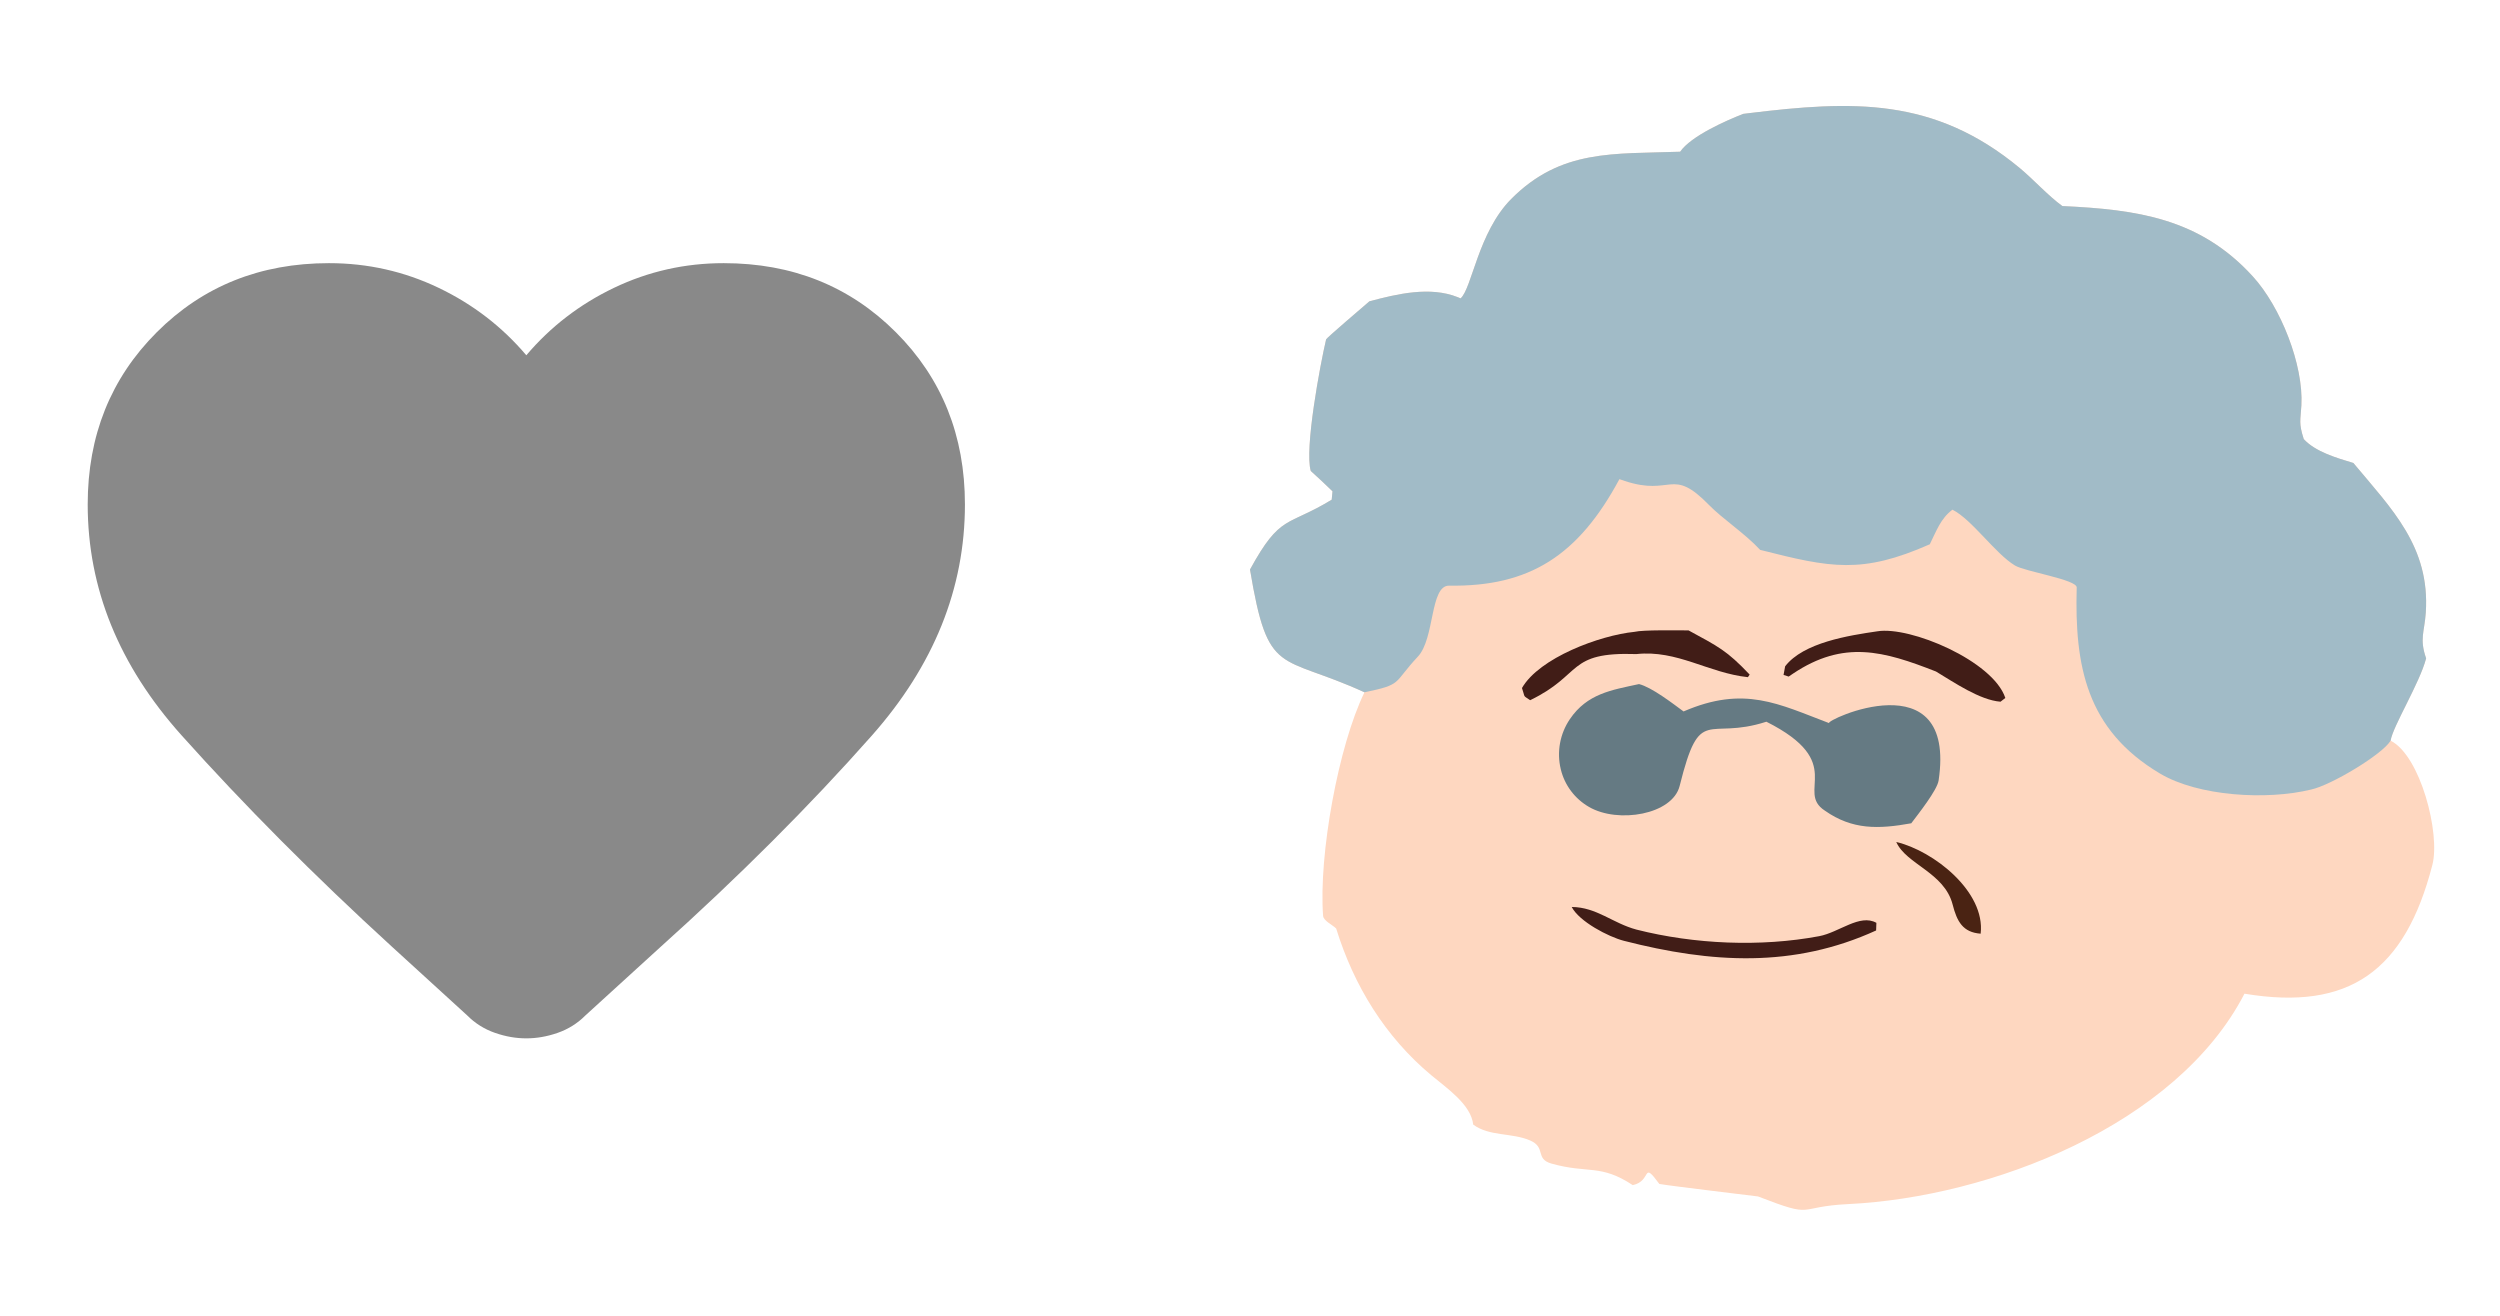
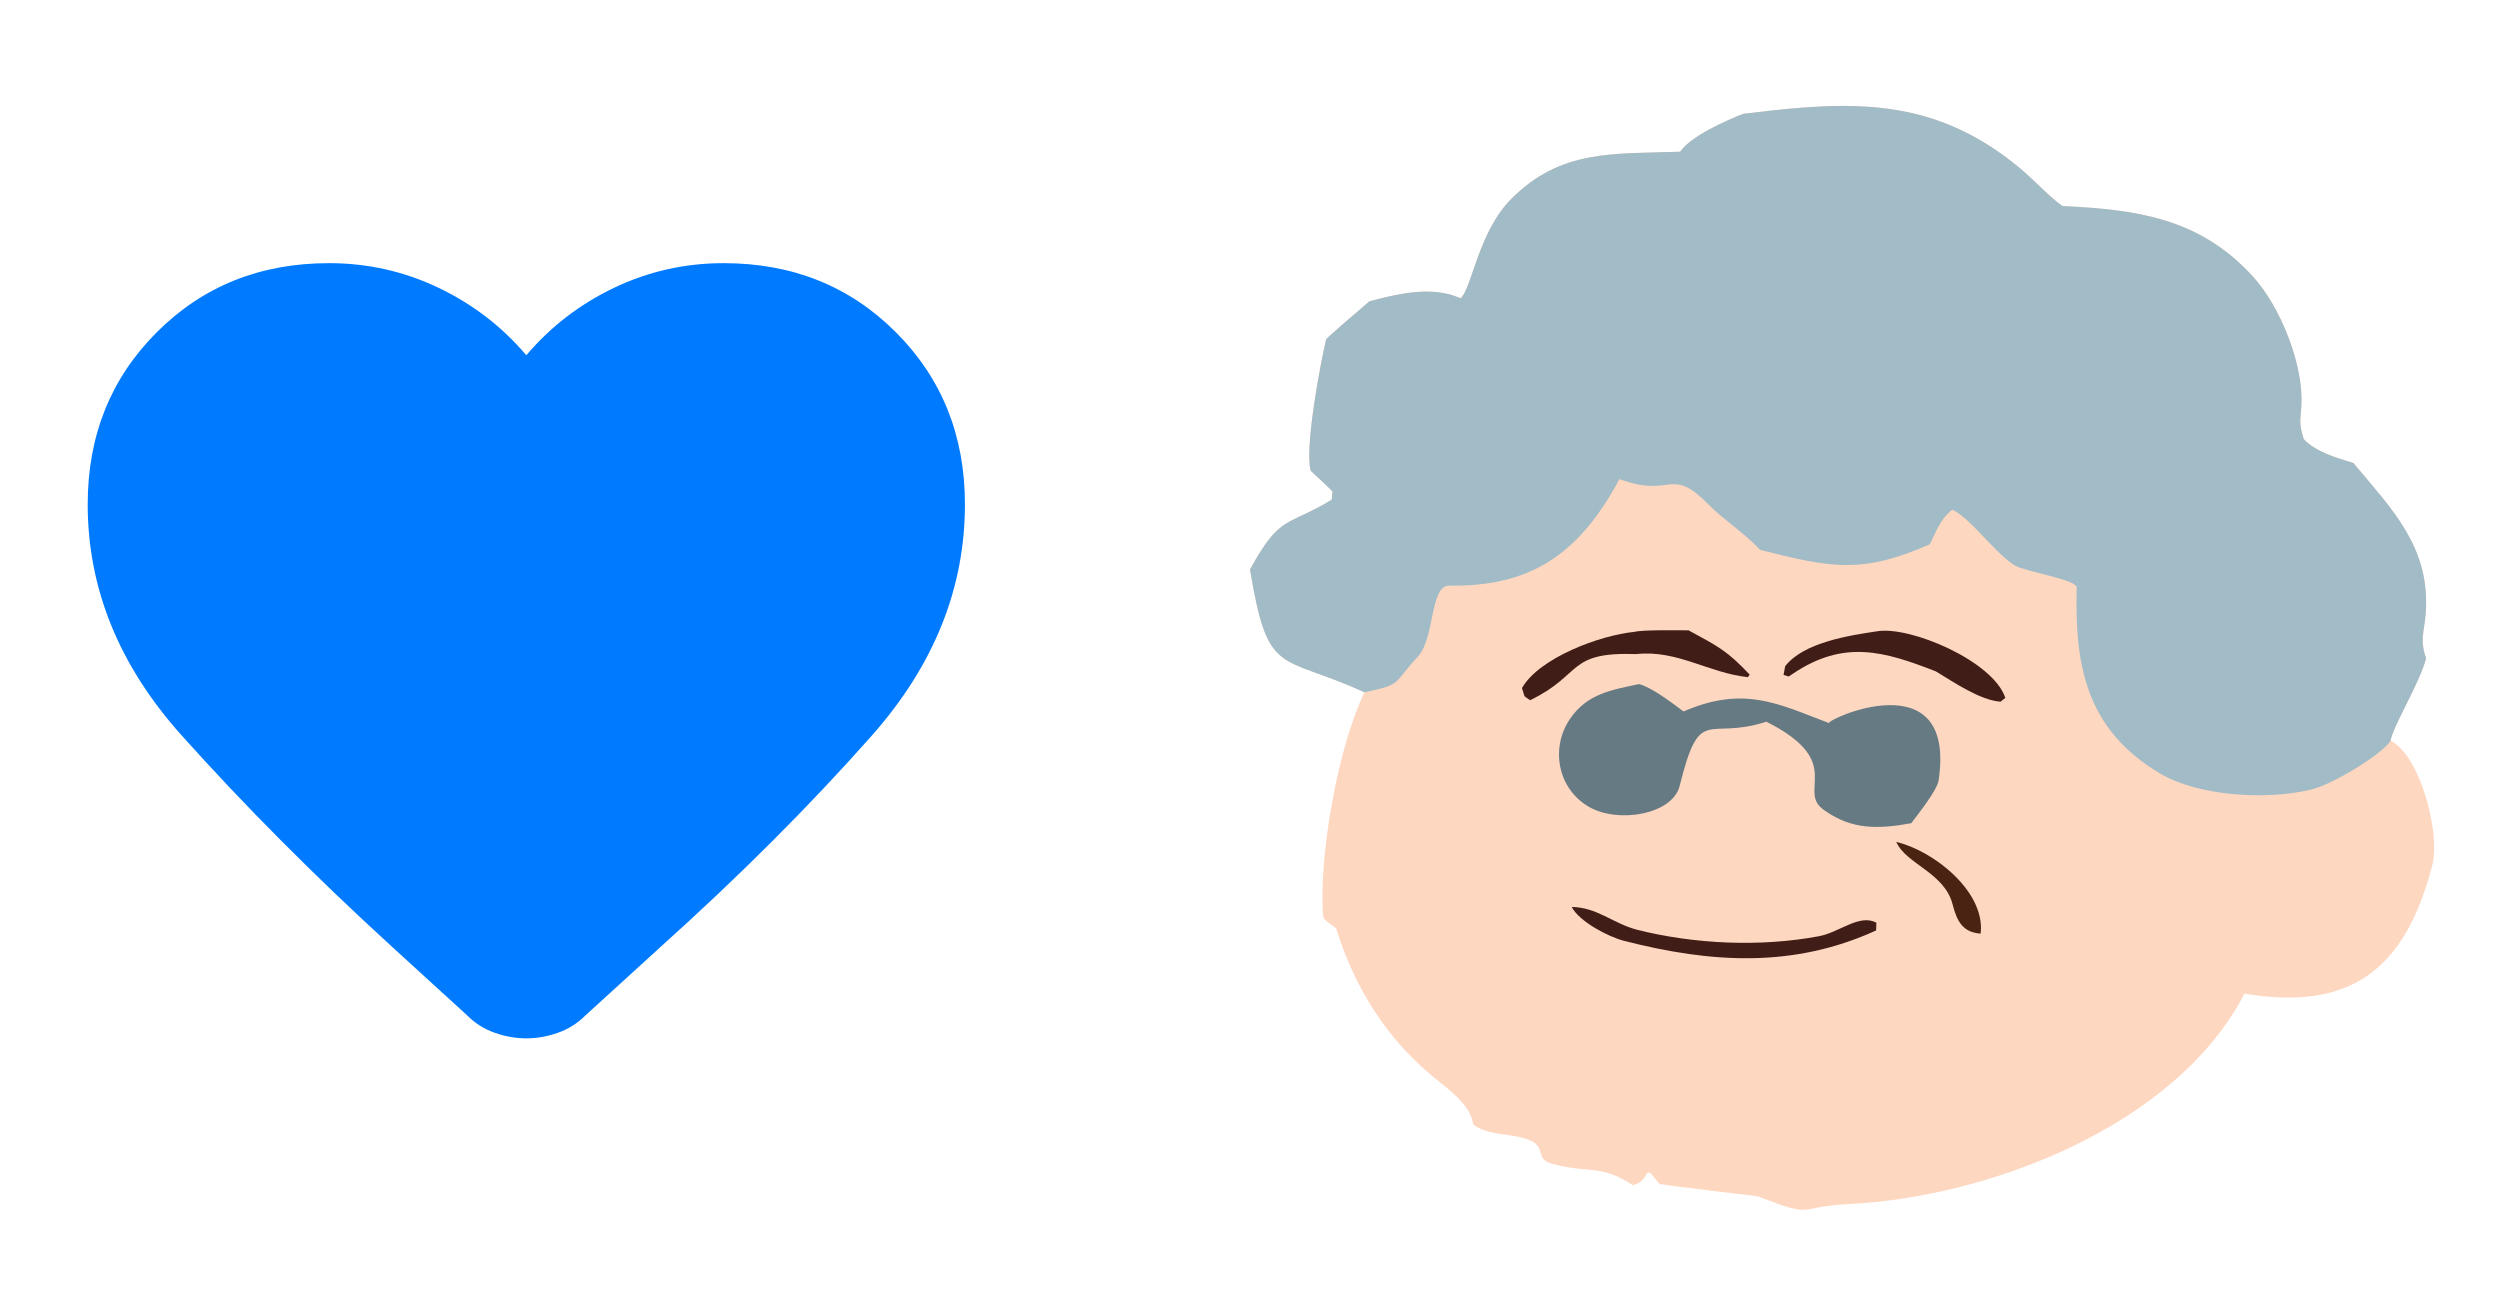
<svg xmlns="http://www.w3.org/2000/svg" width="38" height="20" viewBox="0 0 38 20" fill="none">
-   <path d="M8 15.783C7.844 15.783 7.686 15.756 7.525 15.7C7.364 15.644 7.222 15.556 7.1 15.433L5.95 14.383C4.772 13.306 3.708 12.236 2.758 11.175C1.808 10.114 1.333 8.944 1.333 7.667C1.333 6.622 1.683 5.75 2.383 5.05C3.083 4.35 3.956 4 5 4C5.589 4 6.144 4.125 6.667 4.375C7.189 4.625 7.633 4.967 8 5.4C8.367 4.967 8.811 4.625 9.333 4.375C9.856 4.125 10.411 4 11 4C12.044 4 12.917 4.35 13.617 5.05C14.317 5.75 14.667 6.622 14.667 7.667C14.667 8.944 14.194 10.117 13.25 11.183C12.306 12.25 11.233 13.322 10.033 14.4L8.9 15.433C8.778 15.556 8.636 15.644 8.475 15.7C8.314 15.756 8.156 15.783 8 15.783Z" fill="#898989" />
-   <path d="M26.496 1.731L26.585 1.72C28.146 1.53 29.395 1.471 30.7 2.554C30.914 2.732 31.131 2.975 31.348 3.132C32.483 3.185 33.438 3.317 34.244 4.203C34.666 4.666 35.015 5.545 34.981 6.162C34.968 6.393 34.938 6.427 35.017 6.674C35.195 6.868 35.521 6.962 35.771 7.037C36.355 7.738 36.938 8.31 36.872 9.31C36.852 9.609 36.773 9.707 36.877 10.007C36.779 10.384 36.371 11.039 36.337 11.258C36.789 11.484 37.096 12.666 36.972 13.147C36.556 14.76 35.709 15.37 34.116 15.104C33.081 17.107 30.249 18.197 28.096 18.302C27.277 18.342 27.613 18.531 26.722 18.186C26.719 18.184 25.407 18.029 25.222 17.996C24.951 17.629 25.115 17.951 24.818 18.014C24.327 17.689 24.139 17.843 23.584 17.687C23.328 17.615 23.505 17.442 23.258 17.335C22.98 17.215 22.639 17.276 22.393 17.094C22.359 16.787 21.988 16.538 21.755 16.343C21.054 15.758 20.579 14.983 20.31 14.114C20.26 14.061 20.117 13.998 20.111 13.921C20.042 12.994 20.345 11.331 20.74 10.523C19.444 9.93 19.276 10.309 19 8.657C19.465 7.806 19.564 8.01 20.242 7.595L20.254 7.468C20.145 7.36 20.037 7.262 19.924 7.159C19.825 6.829 20.068 5.535 20.157 5.158C20.162 5.139 20.734 4.649 20.815 4.58C21.242 4.466 21.736 4.349 22.158 4.517L22.201 4.535C22.373 4.387 22.468 3.53 22.97 3.025C23.727 2.263 24.527 2.343 25.538 2.306C25.706 2.066 26.229 1.837 26.496 1.731Z" fill="#FED7C0" />
-   <path d="M24.913 10.398C25.107 10.446 25.428 10.695 25.59 10.814C26.512 10.415 27.032 10.7 27.804 10.992C27.713 10.958 29.743 10.008 29.467 11.863C29.445 12.011 29.156 12.375 29.051 12.514C28.553 12.604 28.156 12.615 27.74 12.323C27.282 12.03 28.084 11.591 26.849 10.97C25.939 11.265 25.843 10.693 25.531 11.945C25.422 12.384 24.593 12.521 24.154 12.266C23.938 12.142 23.782 11.935 23.724 11.693C23.66 11.431 23.711 11.154 23.862 10.931C24.126 10.543 24.493 10.489 24.913 10.398Z" fill="#657A83" />
-   <path d="M26.496 1.731L26.585 1.72C28.146 1.53 29.395 1.471 30.7 2.554C30.914 2.732 31.131 2.975 31.348 3.132C32.483 3.185 33.438 3.317 34.244 4.203C34.666 4.666 35.015 5.545 34.981 6.162C34.968 6.393 34.938 6.427 35.017 6.674C35.195 6.868 35.521 6.962 35.771 7.037C36.355 7.738 36.938 8.31 36.872 9.31C36.852 9.609 36.773 9.707 36.877 10.007C36.779 10.384 36.371 11.039 36.337 11.258C36.215 11.466 35.43 11.937 35.129 12.001C34.456 12.166 33.415 12.104 32.834 11.759C31.711 11.093 31.533 10.12 31.566 8.93C31.569 8.809 30.787 8.691 30.628 8.596C30.328 8.416 29.975 7.897 29.677 7.747C29.498 7.882 29.435 8.067 29.333 8.273C28.299 8.729 27.827 8.631 26.754 8.358C26.522 8.107 26.187 7.891 25.975 7.674C25.405 7.09 25.418 7.549 24.697 7.311L24.615 7.283C23.989 8.449 23.245 8.92 22.026 8.902C21.734 8.898 21.811 9.704 21.552 9.98C21.165 10.394 21.329 10.4 20.74 10.523C19.444 9.93 19.276 10.309 19 8.657C19.465 7.806 19.564 8.01 20.242 7.595L20.254 7.468C20.145 7.36 20.037 7.262 19.924 7.159C19.825 6.829 20.068 5.535 20.157 5.158C20.162 5.139 20.734 4.649 20.815 4.58C21.242 4.466 21.736 4.349 22.158 4.517L22.201 4.535C22.373 4.387 22.468 3.53 22.97 3.025C23.727 2.263 24.527 2.343 25.538 2.306C25.706 2.066 26.229 1.837 26.496 1.731Z" fill="#A1BBC7" />
-   <path d="M28.535 9.596C29.031 9.513 30.294 10.045 30.481 10.609L30.408 10.666C30.094 10.642 29.703 10.373 29.427 10.207C28.629 9.894 28.024 9.724 27.254 10.239L27.188 10.284L27.11 10.259L27.134 10.128C27.412 9.766 28.104 9.659 28.535 9.596Z" fill="#411D17" />
-   <path d="M24.844 9.604C24.974 9.572 25.499 9.582 25.666 9.582C26.117 9.828 26.247 9.886 26.595 10.254L26.568 10.293C25.966 10.229 25.495 9.875 24.873 9.942C23.808 9.906 24.067 10.253 23.258 10.643C23.14 10.561 23.188 10.615 23.134 10.458C23.397 9.999 24.317 9.657 24.844 9.604Z" fill="#411D17" />
-   <path d="M23.89 13.786C24.27 13.789 24.514 14.034 24.875 14.13C25.754 14.353 26.761 14.397 27.651 14.23C27.955 14.173 28.269 13.885 28.521 14.027L28.517 14.143C27.263 14.716 26.018 14.643 24.682 14.3C24.45 14.24 24.004 14.008 23.89 13.786Z" fill="#411D17" />
-   <path d="M28.823 12.798C29.39 12.932 30.181 13.553 30.106 14.192C29.834 14.172 29.746 14.006 29.68 13.749C29.555 13.261 28.973 13.138 28.823 12.798Z" fill="#4A2313" />
+   <path d="M8 15.783C7.844 15.783 7.686 15.756 7.525 15.7C7.364 15.644 7.222 15.556 7.1 15.433L5.95 14.383C4.772 13.306 3.708 12.236 2.758 11.175C1.808 10.114 1.333 8.944 1.333 7.667C1.333 6.622 1.683 5.75 2.383 5.05C3.083 4.35 3.956 4 5 4C5.589 4 6.144 4.125 6.667 4.375C7.189 4.625 7.633 4.967 8 5.4C8.367 4.967 8.811 4.625 9.333 4.375C9.856 4.125 10.411 4 11 4C12.044 4 12.917 4.35 13.617 5.05C14.317 5.75 14.667 6.622 14.667 7.667C14.667 8.944 14.194 10.117 13.25 11.183C12.306 12.25 11.233 13.322 10.033 14.4L8.9 15.433C8.778 15.556 8.636 15.644 8.475 15.7C8.314 15.756 8.156 15.783 8 15.783Z" fill="#007AFF" />
+   <path d="M26.496 1.73L26.585 1.72C28.146 1.529 29.395 1.47 30.7 2.554C30.914 2.731 31.131 2.975 31.348 3.132C32.483 3.185 33.438 3.317 34.244 4.203C34.666 4.666 35.015 5.545 34.981 6.162C34.968 6.393 34.938 6.427 35.017 6.674C35.195 6.868 35.521 6.962 35.771 7.037C36.355 7.738 36.938 8.31 36.872 9.309C36.852 9.609 36.773 9.707 36.877 10.006C36.779 10.384 36.371 11.039 36.337 11.258C36.789 11.484 37.096 12.666 36.972 13.147C36.556 14.76 35.709 15.37 34.116 15.103C33.081 17.106 30.249 18.197 28.096 18.302C27.277 18.342 27.613 18.531 26.722 18.185C26.719 18.184 25.407 18.028 25.222 17.996C24.951 17.629 25.115 17.95 24.818 18.014C24.327 17.689 24.139 17.843 23.584 17.687C23.328 17.614 23.505 17.441 23.258 17.334C22.98 17.215 22.639 17.276 22.393 17.094C22.359 16.787 21.988 16.538 21.755 16.343C21.054 15.758 20.579 14.983 20.31 14.114C20.26 14.06 20.117 13.998 20.111 13.92C20.042 12.994 20.345 11.331 20.74 10.523C19.444 9.93 19.276 10.309 19 8.657C19.465 7.806 19.564 8.01 20.242 7.595L20.254 7.468C20.145 7.36 20.037 7.262 19.924 7.158C19.825 6.828 20.068 5.534 20.157 5.158C20.162 5.138 20.734 4.649 20.815 4.58C21.242 4.466 21.736 4.348 22.158 4.516L22.201 4.534C22.373 4.386 22.468 3.53 22.97 3.025C23.727 2.263 24.527 2.343 25.538 2.306C25.706 2.065 26.229 1.837 26.496 1.73Z" fill="#FED7C0" />
+   <path d="M24.912 10.398C25.107 10.446 25.428 10.694 25.59 10.814C26.512 10.415 27.032 10.7 27.804 10.992C27.713 10.957 29.743 10.007 29.467 11.862C29.445 12.011 29.155 12.374 29.051 12.513C28.553 12.603 28.156 12.615 27.74 12.323C27.282 12.03 28.084 11.591 26.849 10.97C25.939 11.265 25.843 10.693 25.531 11.945C25.422 12.383 24.593 12.52 24.154 12.265C23.938 12.142 23.782 11.935 23.724 11.693C23.66 11.431 23.711 11.154 23.862 10.93C24.126 10.542 24.493 10.488 24.912 10.398Z" fill="#657A83" />
+   <path d="M26.496 1.73L26.585 1.72C28.146 1.529 29.395 1.47 30.7 2.554C30.914 2.731 31.131 2.975 31.348 3.132C32.483 3.185 33.438 3.317 34.244 4.203C34.666 4.666 35.015 5.545 34.981 6.162C34.968 6.393 34.938 6.427 35.017 6.674C35.195 6.868 35.521 6.962 35.771 7.037C36.355 7.738 36.938 8.31 36.872 9.309C36.852 9.609 36.773 9.707 36.877 10.006C36.779 10.384 36.371 11.039 36.337 11.258C36.215 11.465 35.43 11.937 35.129 12.001C34.456 12.166 33.415 12.103 32.834 11.758C31.711 11.092 31.533 10.12 31.566 8.93C31.569 8.809 30.787 8.691 30.628 8.596C30.328 8.416 29.975 7.896 29.677 7.747C29.498 7.881 29.435 8.067 29.333 8.273C28.299 8.729 27.827 8.63 26.754 8.358C26.522 8.107 26.187 7.891 25.975 7.674C25.405 7.089 25.418 7.549 24.697 7.311L24.615 7.283C23.989 8.449 23.245 8.919 22.026 8.902C21.734 8.898 21.811 9.703 21.552 9.98C21.165 10.394 21.329 10.4 20.74 10.523C19.444 9.93 19.276 10.309 19 8.657C19.465 7.806 19.564 8.01 20.242 7.595L20.254 7.468C20.145 7.36 20.037 7.262 19.924 7.158C19.825 6.828 20.068 5.534 20.157 5.158C20.162 5.138 20.734 4.649 20.815 4.58C21.242 4.466 21.736 4.348 22.158 4.516L22.201 4.534C22.373 4.386 22.468 3.53 22.97 3.025C23.727 2.263 24.527 2.343 25.538 2.306C25.706 2.065 26.229 1.837 26.496 1.73Z" fill="#A1BBC7" />
+   <path d="M28.535 9.595C29.031 9.513 30.294 10.044 30.481 10.608L30.408 10.666C30.094 10.642 29.703 10.373 29.427 10.206C28.629 9.893 28.024 9.723 27.254 10.239L27.188 10.283L27.11 10.259L27.134 10.127C27.412 9.766 28.104 9.659 28.535 9.595Z" fill="#411D17" />
+   <path d="M24.844 9.604C24.974 9.571 25.499 9.581 25.666 9.581C26.117 9.827 26.247 9.886 26.595 10.254L26.568 10.293C25.966 10.228 25.495 9.875 24.873 9.942C23.808 9.906 24.067 10.252 23.258 10.643C23.14 10.561 23.188 10.615 23.134 10.458C23.397 9.999 24.317 9.656 24.844 9.604Z" fill="#411D17" />
+   <path d="M23.89 13.786C24.27 13.789 24.514 14.033 24.875 14.13C25.754 14.353 26.761 14.397 27.651 14.23C27.955 14.173 28.269 13.884 28.521 14.026L28.517 14.143C27.263 14.715 26.018 14.643 24.682 14.3C24.449 14.24 24.004 14.008 23.89 13.786Z" fill="#411D17" />
+   <path d="M28.823 12.797C29.39 12.931 30.181 13.552 30.106 14.191C29.834 14.172 29.746 14.005 29.68 13.748C29.555 13.26 28.973 13.138 28.823 12.797Z" fill="#4A2313" />
</svg>
